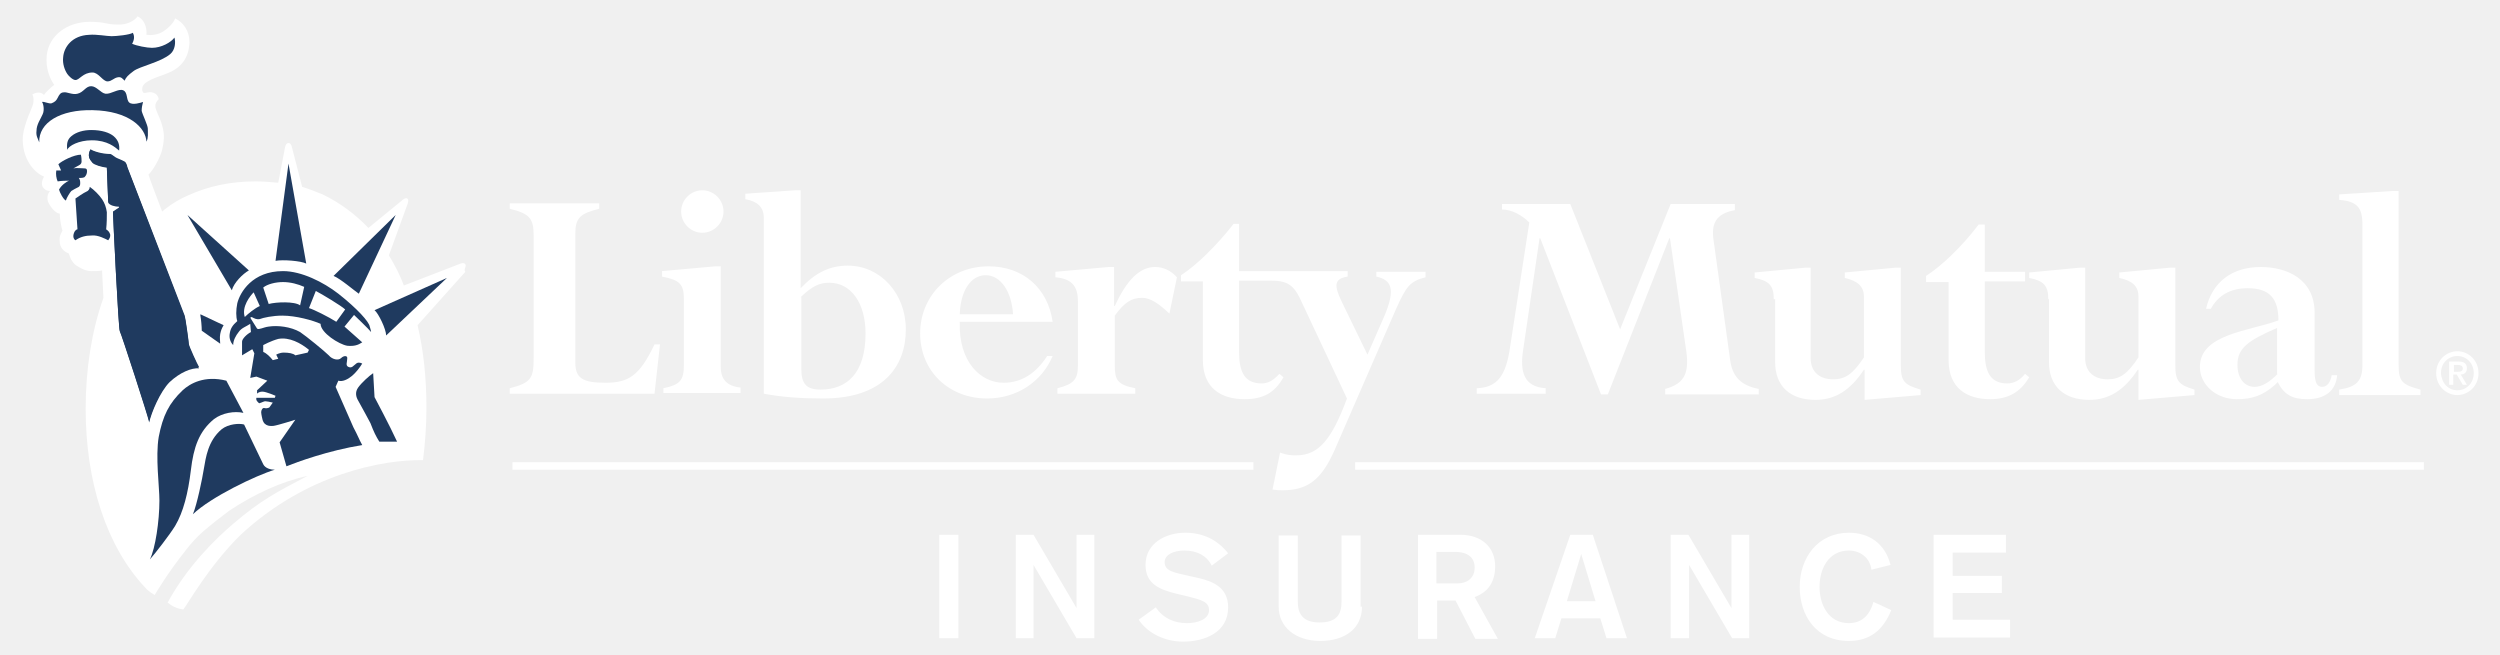
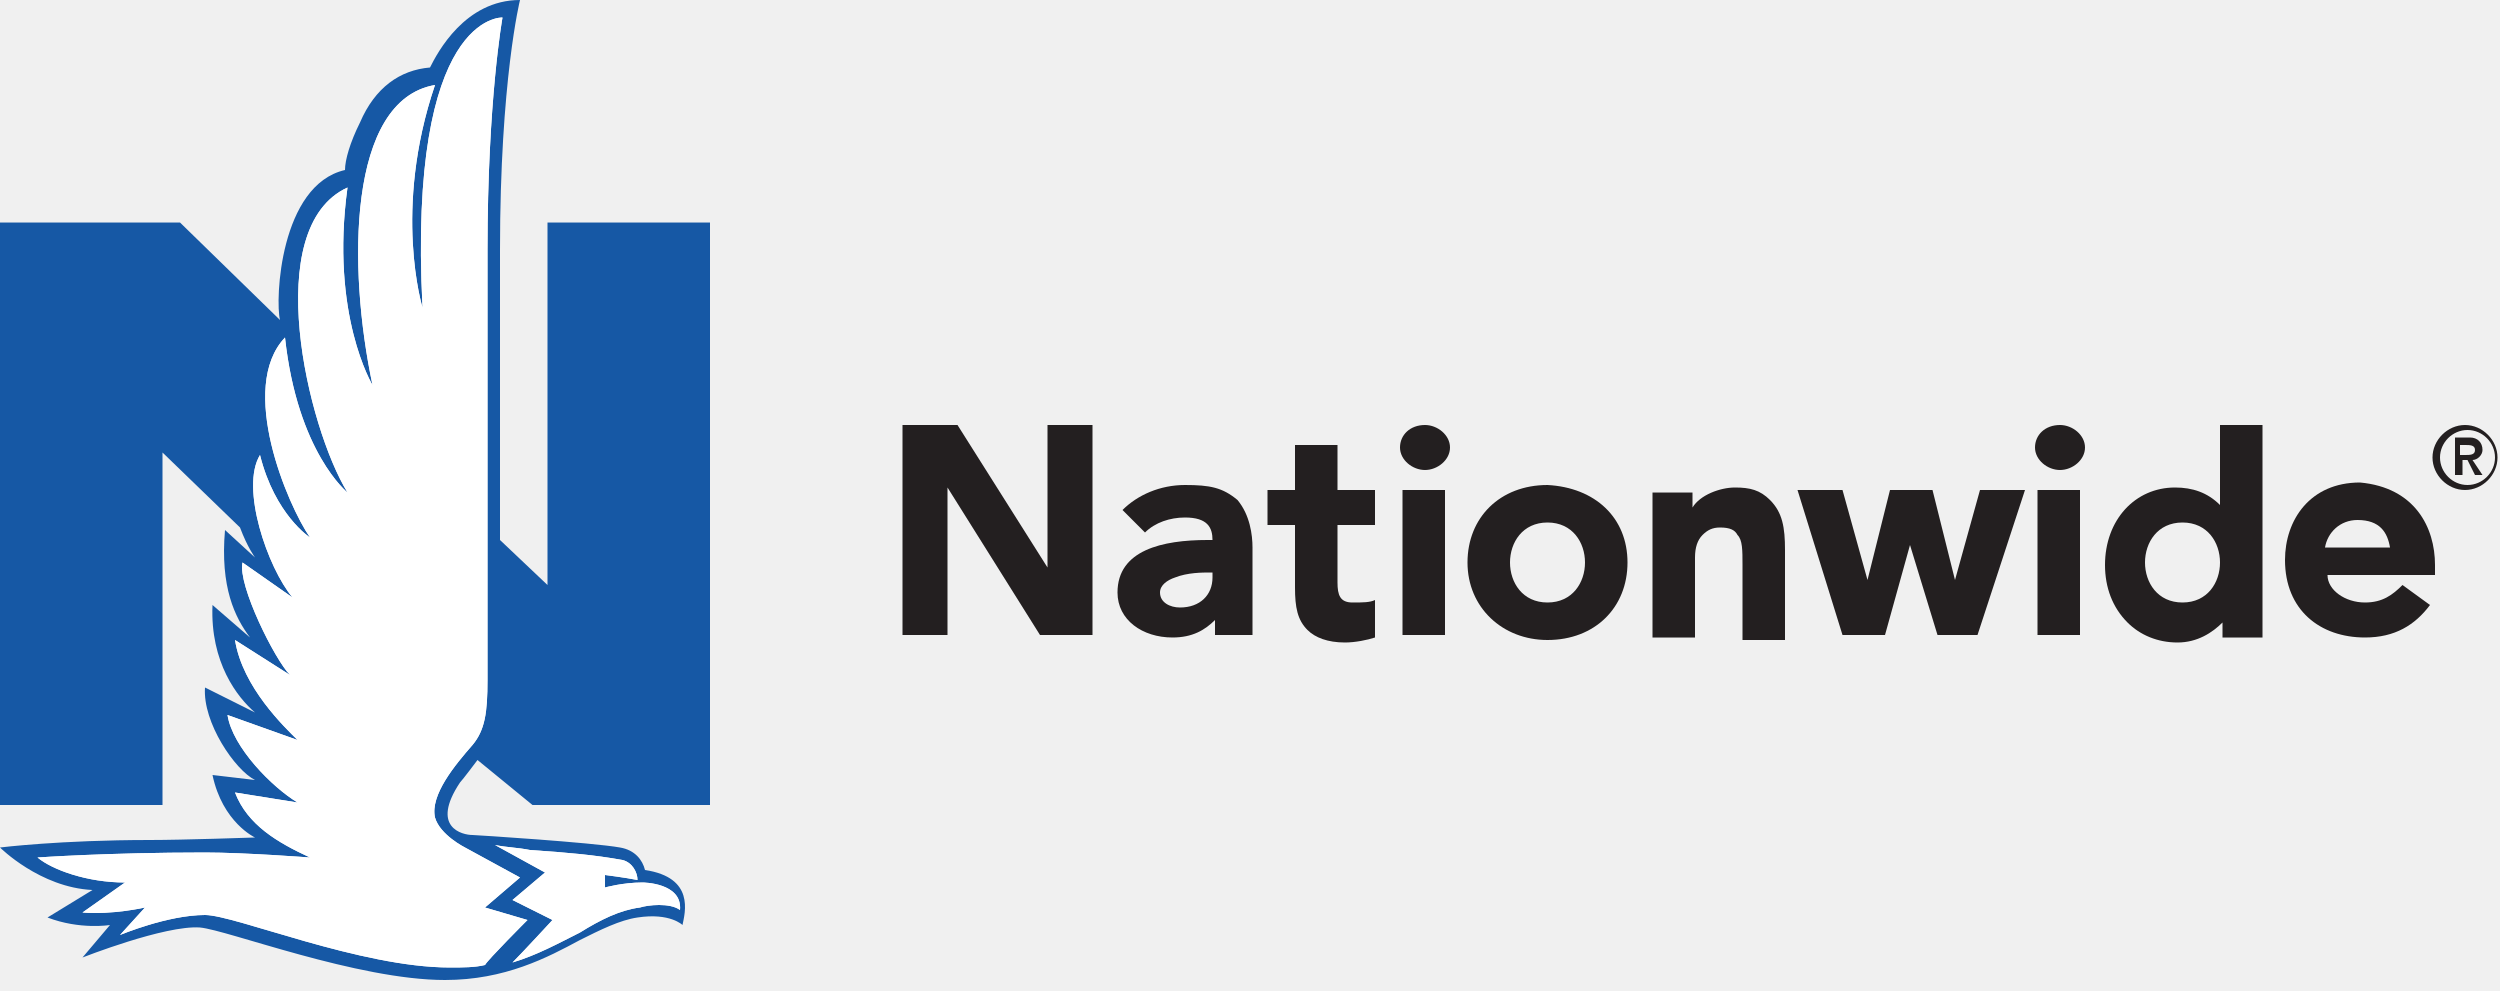
- <svg xmlns="http://www.w3.org/2000/svg" width="172" height="45" viewBox="0 0 172 45" fill="none">
-   <path d="M39.581 24.919C39.581 26.003 40.051 26.333 41.648 26.333C43.246 26.333 43.997 25.862 45.031 23.694H45.407L45.031 27.087H35.071V26.71C36.574 26.333 36.715 26.003 36.715 24.589V16.202C36.715 15.024 36.433 14.694 35.071 14.364V13.988H41.225V14.364C39.91 14.694 39.581 14.977 39.581 16.108V24.919ZM49.588 25.249C49.588 26.097 50.011 26.568 50.951 26.663V27.04H45.642V26.71C46.769 26.474 47.051 26.191 47.051 25.108V20.584C47.051 19.548 46.769 19.265 45.548 19.029V18.652L49.212 18.323H49.588V25.249ZM48.32 13.092C49.118 13.092 49.776 13.752 49.776 14.553C49.776 15.354 49.118 16.014 48.32 16.014C47.521 16.014 46.863 15.354 46.863 14.553C46.863 13.752 47.521 13.092 48.32 13.092ZM55.085 20.443C55.931 19.642 56.401 19.453 57.059 19.453C58.562 19.453 59.549 20.867 59.549 22.94C59.549 25.673 58.28 26.804 56.448 26.804C55.461 26.804 55.132 26.38 55.132 25.39V20.443H55.085ZM55.085 13.092H54.709L51.28 13.328V13.705C52.078 13.846 52.548 14.223 52.548 14.977V27.087C53.817 27.322 55.085 27.416 56.636 27.416C60.723 27.416 62.321 25.249 62.321 22.657C62.321 20.207 60.582 18.275 58.327 18.275C57.105 18.275 56.119 18.747 55.085 19.83V13.092ZM66.032 21.621C66.079 20.019 66.784 18.935 67.818 18.935C68.851 18.935 69.603 20.066 69.697 21.621H66.032ZM72.422 22.139C72.093 19.83 70.402 18.323 68.006 18.323C65.374 18.323 63.307 20.302 63.307 22.94C63.307 25.532 65.281 27.416 67.912 27.416C69.932 27.416 71.67 26.286 72.422 24.495H72.046C71.247 25.72 70.261 26.333 69.039 26.333C67.489 26.333 65.938 24.919 66.032 22.139H72.422ZM80.456 21.574C79.704 20.867 79.141 20.49 78.577 20.49C77.825 20.49 77.355 20.82 76.697 21.715V25.155C76.697 26.144 76.885 26.474 78.107 26.71V27.087H72.751V26.71C73.878 26.427 74.16 26.097 74.16 25.155V20.726C74.16 19.642 73.691 19.171 72.61 19.076V18.699L76.275 18.37H76.65V21.055H76.697C77.543 19.218 78.436 18.37 79.469 18.37C80.033 18.37 80.55 18.605 80.973 19.076L80.456 21.574ZM94.692 18.652V19.029C95.772 19.265 96.007 19.924 95.256 21.715L94.081 24.401L92.296 20.726C91.779 19.642 91.779 19.171 92.719 19.029V18.652H85.248V15.401H84.872C83.698 16.909 82.288 18.275 81.255 18.935V19.359H82.758V24.778C82.758 26.71 84.027 27.464 85.624 27.464C86.893 27.464 87.691 27.04 88.302 25.956L88.02 25.72C87.597 26.191 87.222 26.38 86.799 26.38C85.624 26.38 85.248 25.579 85.248 24.212V19.312H87.503C88.725 19.312 89.101 19.736 89.618 20.914L92.671 27.416C91.638 30.197 90.745 31.327 89.195 31.327C88.866 31.327 88.584 31.327 88.067 31.139L87.55 33.683C87.879 33.73 88.02 33.73 88.255 33.73C89.993 33.73 90.933 32.977 91.826 30.951L96.054 21.244C96.759 19.689 96.994 19.359 98.075 19.076V18.699H94.692V18.652ZM119.029 24.731C119.17 25.862 119.734 26.521 121.002 26.757V27.134H114.566V26.757C115.975 26.38 116.257 25.579 115.975 23.883L114.894 16.391H114.847L110.619 27.134H110.149L105.968 16.391H105.921L104.793 24.071C104.558 25.579 104.84 26.616 106.344 26.71V27.087H101.598V26.71C103.008 26.663 103.619 25.862 103.9 23.835L105.216 15.307C104.699 14.789 103.994 14.412 103.337 14.412V14.035H108.035L111.465 22.657L114.941 14.035H119.358V14.459C118.042 14.694 117.713 15.401 117.901 16.579L119.029 24.731ZM122.036 20.584C122.036 19.642 121.707 19.312 120.72 19.123V18.747L124.197 18.417H124.573V24.637C124.573 25.626 125.231 26.097 126.123 26.097C126.969 26.097 127.486 25.72 128.237 24.589V20.396C128.237 19.689 127.768 19.312 126.922 19.123V18.747L130.399 18.417H130.775V25.108C130.775 26.238 131.009 26.474 132.137 26.804V27.181L128.284 27.511V25.438H128.237C127.298 26.851 126.264 27.511 124.902 27.511C123.163 27.511 122.13 26.568 122.13 24.919V20.584H122.036ZM134.016 19.406H132.513V18.982C133.547 18.323 134.956 17.003 136.131 15.448H136.553V18.699H139.325V19.359H136.553V24.212C136.553 25.579 136.929 26.38 138.104 26.38C138.527 26.38 138.95 26.191 139.325 25.72L139.607 25.956C138.997 26.992 138.151 27.464 136.929 27.464C135.332 27.464 134.063 26.71 134.063 24.778V19.406H134.016ZM140.923 20.584C140.923 19.642 140.594 19.312 139.607 19.123V18.747L143.084 18.417H143.46V24.637C143.46 25.626 144.118 26.097 145.01 26.097C145.856 26.097 146.373 25.72 147.125 24.589V20.396C147.125 19.689 146.702 19.312 145.809 19.123V18.747L149.286 18.417H149.662V25.108C149.662 26.238 149.897 26.474 150.977 26.804V27.181L147.125 27.511V25.438H147.078C146.138 26.851 145.104 27.511 143.742 27.511C142.003 27.511 140.97 26.568 140.97 24.919V20.584H140.923ZM156.709 25.72C156.145 26.286 155.628 26.616 155.112 26.616C154.407 26.616 153.937 26.003 153.937 25.108C153.937 23.977 154.595 23.459 156.662 22.563V25.72H156.709ZM159.246 21.527C159.246 19.218 157.367 18.37 155.535 18.37C153.561 18.37 152.199 19.406 151.776 21.244H152.105C152.622 20.302 153.467 19.83 154.642 19.83C156.145 19.83 156.756 20.537 156.756 22.045C154.689 22.799 151.353 22.987 151.353 25.249C151.353 26.474 152.481 27.464 153.89 27.464C154.924 27.464 155.675 27.228 156.521 26.474L156.709 26.286C157.132 27.134 157.696 27.464 158.729 27.464C159.951 27.464 160.703 26.898 160.797 25.814H160.421C160.327 26.333 160.092 26.616 159.763 26.616C159.387 26.616 159.246 26.286 159.246 25.485V21.527ZM162.535 15.448C162.535 14.27 162.159 13.846 160.938 13.752V13.375L164.649 13.139H165.025V25.108C165.025 26.238 165.26 26.474 166.528 26.804V27.181H160.938V26.804C162.159 26.616 162.535 26.191 162.535 25.108V15.448ZM32.017 18.181C31.923 18.04 31.688 18.134 31.688 18.134L27.788 19.642C27.506 18.888 27.131 18.181 26.755 17.569L28.023 14.082C28.023 14.082 28.164 13.752 28.023 13.658C27.882 13.563 27.647 13.799 27.647 13.799L25.345 15.684C24.453 14.741 23.372 13.94 22.197 13.375C21.727 13.187 21.258 12.998 20.788 12.857L20.083 10.124C20.083 10.124 20.036 9.841 19.848 9.841C19.66 9.841 19.613 10.124 19.613 10.124L19.143 12.574C18.627 12.527 18.11 12.48 17.593 12.48C15.855 12.48 14.351 12.809 12.989 13.422C12.425 13.658 11.861 13.988 11.391 14.364C11.297 14.412 11.25 14.506 11.156 14.553C10.687 13.328 10.311 12.338 10.217 12.008C10.499 11.773 11.015 10.878 11.156 10.312C11.344 9.464 11.297 9.087 11.109 8.475C10.968 8.003 10.687 7.579 10.687 7.297C10.687 7.061 10.828 6.92 10.921 6.825C10.874 6.543 10.687 6.401 10.452 6.354C10.217 6.307 10.076 6.401 9.888 6.401C9.841 6.307 9.747 6.307 9.794 6.024C9.888 5.553 10.828 5.318 11.532 5.035C12.472 4.658 12.989 3.998 13.036 2.914C13.036 2.113 12.613 1.548 12.049 1.265C11.955 1.595 11.485 2.019 11.156 2.208C10.828 2.396 10.405 2.443 10.076 2.396C10.123 1.831 9.888 1.312 9.465 1.124C9.324 1.359 8.807 1.736 8.056 1.689C7.304 1.689 7.257 1.501 6.176 1.501C4.626 1.501 3.357 2.443 3.216 3.81C3.122 4.705 3.451 5.459 3.733 5.836C3.545 5.977 3.075 6.401 3.028 6.543C2.934 6.401 2.606 6.26 2.23 6.496C2.324 6.684 2.324 6.92 2.277 7.155C2.23 7.391 1.666 8.475 1.572 9.37C1.478 10.878 2.324 11.867 3.028 12.15C2.887 12.385 2.84 12.668 2.934 12.857C3.028 12.998 3.169 13.139 3.451 13.139C3.263 13.328 3.216 13.611 3.31 13.893C3.451 14.223 3.827 14.694 4.109 14.694C4.109 14.977 4.203 15.59 4.297 15.872C4.203 16.061 4.062 16.249 4.109 16.626C4.109 17.003 4.391 17.333 4.72 17.427C4.814 17.616 4.861 17.851 4.955 17.945C5.049 18.087 5.143 18.228 5.424 18.37C5.659 18.511 5.941 18.652 6.27 18.652C6.599 18.652 6.881 18.652 7.022 18.605C7.022 18.699 7.069 19.548 7.116 20.49C6.317 22.752 5.894 25.343 5.894 28.123C5.894 33.118 7.304 37.594 10.029 40.469C10.029 40.469 10.17 40.657 10.64 40.94C10.64 40.94 11.485 39.479 12.801 37.83C13.13 37.406 13.505 36.982 13.928 36.605C14.586 36.039 15.197 35.568 15.761 35.144C17.452 34.013 19.378 33.118 21.164 32.741C19.096 33.825 17.969 34.39 16.043 36.039C14.821 37.076 12.895 38.961 11.532 41.458C11.814 41.694 12.19 41.882 12.613 41.929C12.895 41.599 14.351 38.961 16.559 36.793C21.07 32.6 26.332 31.61 29.104 31.657C29.245 30.526 29.339 29.301 29.339 28.076C29.339 26.05 29.151 24.165 28.728 22.375L32.017 18.699C31.876 18.558 32.111 18.323 32.017 18.181Z" fill="white" />
-   <path d="M7.445 16.532C7.257 16.438 6.74 16.155 6.317 16.202C5.894 16.202 5.518 16.296 5.19 16.532C5.049 16.438 5.002 16.249 5.096 16.014C5.19 15.778 5.33 15.778 5.33 15.778L5.19 13.658C5.19 13.658 5.8 13.234 5.941 13.187C6.082 13.139 6.176 12.998 6.176 12.857C6.458 13.045 6.834 13.422 7.022 13.705C7.21 13.988 7.304 14.27 7.351 14.6C7.351 14.93 7.351 15.354 7.304 15.778C7.445 15.872 7.539 15.966 7.586 16.155C7.586 16.343 7.539 16.391 7.445 16.532ZM26.567 23.081C26.567 22.657 26.05 21.574 25.768 21.338L30.748 19.123L26.567 23.081ZM12.895 14.789L17.123 18.605C16.7 18.841 16.09 19.453 15.949 19.972L12.895 14.789ZM15.385 22.375C15.244 22.61 15.197 22.752 15.15 22.987C15.103 23.27 15.15 23.411 15.15 23.647L13.881 22.752C13.881 22.469 13.834 21.951 13.787 21.715V21.621L15.385 22.375Z" fill="#1F3A5F" />
-   <path d="M8.243 22.752C8.149 22.61 7.774 14.836 7.774 14.553L8.196 14.27V14.176C7.915 14.176 7.539 14.035 7.445 13.846L7.351 11.49C6.928 11.443 6.505 11.302 6.364 11.16C6.176 10.972 5.988 10.736 6.223 10.265C6.411 10.406 7.022 10.595 7.586 10.595C7.68 10.595 7.915 10.831 8.055 10.878C8.196 10.925 8.478 11.066 8.572 11.113C8.666 11.16 8.76 11.396 8.76 11.49C8.807 11.584 12.66 21.621 12.707 21.715C12.754 21.809 12.989 23.506 12.989 23.647C12.989 23.788 13.6 25.108 13.693 25.249C13.177 25.249 12.331 25.532 11.673 26.191C11.015 26.851 10.405 28.312 10.264 28.971C10.217 28.689 8.337 22.893 8.243 22.752ZM13.13 32.364C12.942 33.919 12.613 35.238 12.049 36.181C11.673 36.793 10.687 38.066 10.311 38.49C10.687 37.736 10.968 35.851 10.968 34.437C10.968 33.495 10.687 31.422 10.921 30.055C11.203 28.595 11.626 27.746 12.566 26.851C13.083 26.38 14.069 25.814 15.573 26.191L16.747 28.406C16.137 28.265 15.291 28.406 14.727 28.83C13.693 29.678 13.318 30.762 13.13 32.364Z" fill="#1F3A5F" />
-   <path d="M13.271 35.38C13.553 34.72 13.928 32.882 14.022 32.27C14.163 31.469 14.304 30.338 15.244 29.537C15.714 29.16 16.465 29.113 16.794 29.207L18.11 31.94C18.251 32.223 18.627 32.317 18.909 32.317C17.64 32.694 14.492 34.202 13.271 35.38ZM24.64 26.663C24.405 26.992 24.5 27.322 24.64 27.558C24.781 27.794 25.486 29.113 25.486 29.113C25.721 29.725 25.862 30.008 26.097 30.385H27.318C26.849 29.348 25.768 27.322 25.768 27.322L25.674 25.673C25.392 25.862 24.875 26.333 24.64 26.663ZM18.956 17.945C19.472 17.851 20.694 17.945 21.07 18.134L19.848 11.255L18.956 17.945ZM8.76 11.537C8.713 11.443 8.666 11.207 8.572 11.16C8.431 11.113 8.196 10.972 8.055 10.925C7.915 10.878 7.68 10.642 7.586 10.642C7.069 10.642 6.458 10.454 6.223 10.312C5.988 10.736 6.176 10.972 6.364 11.207C6.505 11.349 6.975 11.49 7.351 11.537L7.445 13.94C7.539 14.129 7.915 14.223 8.196 14.223V14.317L7.774 14.6C7.774 14.883 8.149 22.657 8.243 22.799C8.337 22.94 10.217 28.736 10.264 29.066C10.405 28.406 11.015 26.945 11.673 26.286C12.378 25.626 13.177 25.296 13.693 25.343C13.6 25.202 12.989 23.883 12.989 23.741C12.989 23.6 12.754 21.951 12.707 21.809C12.66 21.668 8.807 11.679 8.76 11.537Z" fill="#1F3A5F" />
-   <path d="M6.317 9.652C7.398 9.652 7.915 10.124 8.196 10.359C8.243 9.982 8.149 9.652 7.821 9.37C7.539 9.134 7.022 8.946 6.27 8.946C5.753 8.946 5.237 9.087 4.908 9.37C4.626 9.605 4.579 9.888 4.626 10.312C4.72 10.03 5.424 9.652 6.317 9.652ZM4.344 3.951C4.297 4.375 4.438 4.799 4.626 5.082C4.72 5.223 5.002 5.506 5.19 5.506C5.471 5.506 5.706 4.988 6.364 4.988C6.787 4.988 7.069 5.6 7.398 5.6C7.68 5.6 7.821 5.365 8.103 5.318C8.337 5.27 8.431 5.412 8.572 5.553C8.666 5.318 8.807 5.176 9.183 4.893C9.606 4.564 11.062 4.281 11.72 3.715C12.049 3.433 12.096 2.914 12.002 2.585C11.767 2.914 11.109 3.291 10.452 3.291C10.123 3.291 9.371 3.15 9.089 3.009C9.23 2.773 9.277 2.49 9.136 2.255C8.948 2.396 8.009 2.49 7.68 2.49C7.351 2.49 6.646 2.349 6.129 2.396C4.955 2.443 4.391 3.244 4.344 3.951Z" fill="#1F3A5F" />
-   <path d="M6.364 7.579C8.901 7.626 10.029 8.804 10.076 9.747C10.217 9.464 10.17 9.181 10.17 8.851C10.17 8.616 9.794 7.862 9.747 7.626C9.747 7.391 9.794 7.202 9.841 7.014C9.7 7.061 9.136 7.249 8.901 7.061C8.666 6.872 8.807 6.354 8.478 6.213C8.149 6.071 7.633 6.495 7.257 6.448C6.928 6.401 6.646 5.93 6.27 5.93C5.894 5.93 5.753 6.354 5.33 6.448C5.002 6.543 4.579 6.307 4.391 6.354C4.156 6.354 4.062 6.543 3.968 6.731C3.874 6.92 3.78 7.014 3.545 7.108C3.357 7.155 3.028 6.967 2.887 7.014C2.981 7.108 3.075 7.579 2.934 7.862C2.793 8.192 2.512 8.569 2.512 8.993C2.465 9.37 2.605 9.511 2.699 9.794C2.652 8.427 4.156 7.532 6.364 7.579ZM4.767 12.432C4.579 12.48 4.203 12.762 4.062 13.045C4.109 13.234 4.344 13.705 4.532 13.799C4.579 13.611 4.814 13.234 4.908 13.139C5.049 13.045 5.237 12.951 5.33 12.904C5.471 12.857 5.518 12.762 5.518 12.621C5.518 12.48 5.518 12.385 5.424 12.244C5.565 12.244 5.8 12.244 5.847 12.15C5.941 12.056 5.988 11.914 5.988 11.773C5.988 11.632 5.941 11.584 5.8 11.584C5.659 11.584 5.237 11.537 5.049 11.584C5.049 11.584 5.377 11.396 5.471 11.349C5.565 11.302 5.612 11.207 5.612 11.113C5.612 11.019 5.612 10.831 5.565 10.642C5.096 10.642 4.25 11.066 4.015 11.302L4.203 11.726H3.874C3.827 11.961 3.874 12.291 3.968 12.48C4.25 12.432 4.579 12.432 4.767 12.432ZM25.439 22.469C25.392 22.139 24.593 21.244 23.278 20.207C22.244 19.406 20.741 18.652 19.472 18.652C17.358 18.652 16.512 20.113 16.325 20.867C16.23 21.338 16.23 21.809 16.325 22.092C15.996 22.375 15.855 22.61 15.808 22.94C15.761 23.176 15.808 23.506 16.043 23.741C16.043 23.411 16.23 23.081 16.418 22.846C16.606 22.563 16.935 22.469 17.217 22.28L17.264 22.846C16.982 22.987 16.653 23.317 16.653 23.506V24.448L17.358 24.024L17.499 24.307L17.217 26.003L17.64 25.909L18.392 26.191L17.687 26.851V27.087C17.687 27.087 17.781 26.945 18.063 26.945C18.298 26.945 18.956 27.228 18.956 27.228L18.909 27.369H17.64C17.593 27.558 17.734 27.652 17.828 27.746C18.016 27.699 18.157 27.605 18.251 27.605C18.345 27.605 18.58 27.652 18.768 27.699L18.533 28.029C18.533 28.029 18.392 28.123 18.204 28.076C18.063 28.029 17.969 28.218 17.969 28.359C17.969 28.5 18.063 28.877 18.063 28.877C18.204 29.395 18.721 29.301 18.815 29.301C19.143 29.254 20.318 28.877 20.318 28.877L19.237 30.432L19.707 32.081C20.412 31.799 22.573 30.998 24.922 30.621C24.687 30.197 24.64 30.008 24.312 29.395L23.09 26.616L23.278 26.191C23.56 26.286 23.936 26.097 24.218 25.862C24.5 25.626 24.781 25.249 24.922 25.013C24.734 24.919 24.593 24.919 24.453 25.061C24.312 25.155 24.218 25.343 23.983 25.249C23.748 25.155 23.889 24.919 23.889 24.684C23.936 24.448 23.654 24.448 23.466 24.637C23.278 24.825 22.855 24.731 22.62 24.448C22.338 24.165 21.07 23.129 20.647 22.846C19.989 22.469 19.096 22.375 18.486 22.469C18.11 22.516 17.828 22.705 17.687 22.61L17.217 21.856L17.311 21.809C17.499 21.904 17.64 21.998 17.875 21.951C18.11 21.856 18.768 21.715 19.425 21.715C20.365 21.715 21.54 22.045 22.056 22.28C22.056 22.893 23.325 23.694 23.889 23.788C24.358 23.835 24.64 23.741 24.922 23.553L23.701 22.469L24.358 21.668C24.358 21.668 25.392 22.657 25.533 22.846C25.533 22.799 25.486 22.61 25.439 22.469ZM18.11 23.741C18.11 23.741 18.627 23.459 19.143 23.317C19.895 23.176 20.694 23.6 21.258 24.071L21.164 24.259L20.318 24.448C20.177 24.307 19.848 24.259 19.519 24.259C19.237 24.259 19.003 24.401 19.003 24.401L19.143 24.684L18.768 24.778C18.58 24.542 18.345 24.307 18.11 24.212V23.741ZM16.841 21.809C16.606 21.102 17.217 20.349 17.452 20.113L17.875 21.055C17.546 21.197 17.076 21.574 16.841 21.809ZM20.647 21.008C20.271 20.726 19.003 20.773 18.486 20.914L18.11 19.783C18.392 19.548 18.956 19.406 19.472 19.406C19.989 19.406 20.506 19.548 20.929 19.736L20.647 21.008ZM23.137 22.139C22.62 21.809 21.587 21.291 21.258 21.197L21.727 20.019C22.103 20.207 23.513 21.055 23.748 21.291L23.137 22.139ZM22.949 18.982C23.419 19.171 24.405 20.019 24.687 20.207L27.224 14.789L22.949 18.982Z" fill="#1F3A5F" />
-   <path d="M169.066 24.165C169.817 24.165 170.522 24.778 170.522 25.673C170.522 26.568 169.817 27.181 169.066 27.181C168.314 27.181 167.609 26.568 167.609 25.673C167.609 24.778 168.314 24.165 169.066 24.165ZM169.066 26.851C169.676 26.851 170.193 26.38 170.193 25.673C170.193 24.966 169.676 24.495 169.066 24.495C168.455 24.495 167.938 24.966 167.938 25.673C167.985 26.38 168.455 26.851 169.066 26.851ZM168.502 24.872H169.113C169.535 24.872 169.723 25.013 169.723 25.343C169.723 25.626 169.535 25.767 169.3 25.767L169.723 26.474H169.441L169.019 25.767H168.784V26.474H168.502V24.872ZM168.831 25.579H169.113C169.3 25.579 169.441 25.532 169.441 25.343C169.441 25.155 169.253 25.108 169.113 25.108H168.831V25.579ZM35.258 31.799H86.235V32.317H35.258V31.799ZM93.235 31.799H166.763V32.317H93.235V31.799ZM64.623 36.793H65.938V43.908H64.623V36.793ZM69.885 36.793H71.106L74.066 41.835V36.793H75.288V43.908H74.066L71.106 38.867V43.908H69.885V36.793ZM79.516 41.788C80.033 42.542 80.785 42.872 81.678 42.872C82.335 42.872 83.181 42.636 83.181 41.976C83.181 41.411 82.664 41.27 81.725 41.034L80.926 40.846C79.798 40.563 78.812 40.186 78.812 38.867C78.812 37.359 80.221 36.652 81.537 36.652C82.758 36.652 83.745 37.123 84.496 38.066L83.369 38.914C83.04 38.254 82.382 37.877 81.49 37.877C80.738 37.877 80.127 38.16 80.127 38.678C80.127 39.291 80.785 39.385 81.584 39.573L82.429 39.762C83.463 39.997 84.496 40.422 84.496 41.788C84.496 43.531 82.852 44.144 81.396 44.144C80.221 44.144 78.999 43.626 78.342 42.636L79.516 41.788ZM93.705 41.741C93.705 43.202 92.578 44.097 90.839 44.097C89.148 44.097 87.973 43.154 87.973 41.741V36.84H89.289V41.411C89.289 42.259 89.665 42.825 90.792 42.825C91.967 42.825 92.296 42.259 92.296 41.411V36.84H93.611V41.741H93.705ZM97.511 36.793H100.471C101.974 36.793 102.867 37.688 102.867 38.961C102.867 40.563 101.786 40.94 101.457 41.081L103.055 43.955H101.504L100.142 41.317H98.873V43.955H97.558V36.793H97.511ZM98.826 40.139H100.283C100.941 40.139 101.457 39.762 101.457 39.055C101.457 38.395 101.034 37.971 100.095 37.971H98.826V40.139ZM108.035 36.793H109.585L111.934 43.908H110.525L110.102 42.542H107.424L107.001 43.908H105.592L108.035 36.793ZM108.787 38.113L107.8 41.364H109.773L108.787 38.113ZM114.941 36.793H116.163L119.123 41.835V36.793H120.344V43.908H119.17L116.21 38.867V43.908H114.941V36.793ZM128.754 39.196C128.66 38.395 128.003 37.877 127.204 37.877C125.794 37.877 125.184 39.149 125.184 40.374C125.184 41.599 125.794 42.872 127.204 42.872C128.144 42.872 128.66 42.259 128.895 41.411L130.117 41.976C129.553 43.39 128.613 44.097 127.204 44.097C124.949 44.097 123.821 42.353 123.821 40.374C123.821 38.348 125.09 36.652 127.204 36.652C128.613 36.652 129.694 37.406 130.07 38.867L128.754 39.196ZM132.983 36.793H138.01V38.018H134.345V39.62H137.728V40.798H134.345V42.636H138.292V43.861H133.03V36.793H132.983Z" fill="white" />
+ <svg xmlns="http://www.w3.org/2000/svg" width="154" height="61" viewBox="0 0 154 61" fill="none">
+   <g clip-path="url(#clip0_2_39)">
+     <mask id="mask0_2_39" style="mask-type:luminance" maskUnits="userSpaceOnUse" x="0" y="0" width="154" height="61">
+       <path d="M154 0H0V60.368H154V0Z" fill="white" />
+     </mask>
+     <g mask="url(#mask0_2_39)">
+       <path d="M29.106 45.892C28.028 47.124 26.488 48.972 26.796 50.358C27.104 51.436 28.644 52.206 28.644 52.206L32.032 54.054L29.876 55.902L32.494 56.672C32.494 56.672 30.03 59.136 29.876 59.444C29.26 59.598 28.49 59.598 27.72 59.598C22.176 59.598 14.476 56.364 12.628 56.364C10.318 56.364 7.392 57.596 7.392 57.596L8.932 55.902C8.932 55.902 6.93 56.364 5.082 56.21L7.7 54.362C5.39 54.362 3.234 53.592 2.31 52.822C2.31 52.822 6.622 52.514 12.628 52.514C15.092 52.514 19.096 52.822 19.096 52.822C17.094 51.898 15.246 50.82 14.476 48.818L18.326 49.434C16.786 48.51 14.322 46.046 14.014 44.044L18.326 45.584C17.556 44.814 14.938 42.35 14.476 39.424L17.864 41.58C16.94 40.656 14.63 36.036 14.938 34.65L18.018 36.806C16.478 34.958 14.784 30.03 16.016 28.028C16.94 31.724 19.096 33.11 19.096 33.11C17.71 31.108 14.63 23.87 17.556 20.79C18.326 27.874 21.406 30.338 21.406 30.338C18.942 26.334 16.016 14.014 21.406 11.55C20.328 19.404 22.946 23.716 22.946 23.716C21.406 16.478 21.406 6.16 26.796 5.236C24.178 12.936 26.026 18.942 26.026 18.942C25.102 0.77 30.954 1.078 30.954 1.078C30.954 1.078 30.03 6.16 30.03 15.4V41.888C30.03 43.89 29.876 44.968 29.106 45.892ZM32.648 52.36C34.958 52.514 36.652 52.668 38.346 52.976C38.962 53.13 39.27 53.746 39.27 54.208C38.5 54.054 37.268 53.9 37.268 53.9V54.67C37.268 54.67 38.346 54.362 39.578 54.362C39.578 54.362 42.042 54.362 41.888 56.056C41.272 55.594 39.886 55.748 39.424 55.902C38.192 56.056 36.96 56.672 35.728 57.442C34.496 58.058 33.11 58.828 31.57 59.29C32.186 58.674 34.034 56.672 34.034 56.672L31.57 55.44L33.572 53.746L30.492 52.052C31.262 52.206 31.878 52.206 32.648 52.36ZM32.802 49.588H43.736V13.706H33.726V36.036L30.8 33.264V15.4C30.8 4.928 32.032 0 32.032 0C28.644 0 26.95 3.234 26.488 4.158C24.64 4.312 23.1 5.39 22.176 7.546C21.56 8.778 21.252 9.856 21.252 10.472C17.248 11.396 16.94 18.48 17.248 19.712L11.088 13.706H0V49.588H10.01V27.874L14.784 32.494C15.246 33.726 15.708 34.342 15.708 34.342L13.86 32.648C13.552 36.19 14.476 38.038 15.4 39.27L13.09 37.268C12.936 40.81 14.63 42.966 15.708 43.89L12.628 42.35C12.474 44.506 14.476 47.432 15.708 48.048L13.09 47.74C13.706 50.666 15.708 51.59 15.708 51.59C15.708 51.59 11.242 51.744 9.24 51.744C3.696 51.744 0 52.206 0 52.206C0 52.206 2.464 54.67 5.698 54.824L2.926 56.518C4.928 57.288 6.776 56.98 6.776 56.98L5.082 58.982C5.082 58.982 10.164 56.98 12.32 57.134C14.014 57.288 22.022 60.368 27.412 60.368C31.108 60.368 33.726 58.982 35.728 57.904C36.96 57.288 38.192 56.672 39.27 56.518C41.272 56.21 42.042 56.98 42.042 56.98C42.196 56.21 42.812 54.054 39.732 53.592C39.578 52.976 39.116 52.36 38.192 52.206C36.498 51.898 29.26 51.436 29.106 51.436C28.49 51.436 26.488 50.974 28.336 48.202C28.49 48.048 29.414 46.816 29.414 46.816L32.802 49.588Z" fill="#1658A5" />
+     </g>
+     <path d="M87.78 26.18C88.55 26.18 89.32 26.796 89.32 27.566C89.32 28.336 88.55 28.952 87.78 28.952C87.01 28.952 86.24 28.336 86.24 27.566C86.24 26.796 86.856 26.18 87.78 26.18Z" fill="#231F20" />
+     <path d="M126.896 26.18C127.666 26.18 128.436 26.796 128.436 27.566C128.436 28.336 127.666 28.952 126.896 28.952C126.126 28.952 125.356 28.336 125.356 27.566C125.356 26.796 125.972 26.18 126.896 26.18Z" fill="#231F20" />
+     <path d="M77.154 33.726V39.116H74.844V38.192C74.228 38.808 73.458 39.27 72.226 39.27C70.378 39.27 68.838 38.192 68.838 36.498C68.838 33.88 71.61 33.264 74.382 33.264H74.69C74.69 32.494 74.382 31.878 72.996 31.878C72.072 31.878 71.148 32.186 70.532 32.802L69.146 31.416C70.07 30.492 71.456 29.876 72.996 29.876C74.536 29.876 75.306 30.03 76.23 30.8C77 31.724 77.154 32.956 77.154 33.726ZM74.69 35.266H74.536C74.074 35.266 73.15 35.266 72.38 35.574C71.918 35.728 71.456 36.036 71.456 36.498C71.456 37.114 72.072 37.422 72.688 37.422C73.92 37.422 74.69 36.652 74.69 35.574V35.266Z" fill="#231F20" />
+     <path d="M82.39 30.184V27.412H79.772V30.184H78.078V32.34H79.772V36.19C79.772 37.422 79.926 38.192 80.542 38.808C81.004 39.27 81.774 39.578 82.852 39.578C83.468 39.578 84.238 39.424 84.7 39.27V36.96C84.392 37.114 83.93 37.114 83.314 37.114C82.544 37.114 82.39 36.652 82.39 35.882V32.34H84.7V30.184H82.39Z" fill="#231F20" />
+     <path d="M149.996 34.804V35.42H143.374C143.374 36.344 144.452 37.114 145.684 37.114C146.762 37.114 147.378 36.652 147.994 36.036L149.688 37.268C148.764 38.5 147.532 39.27 145.684 39.27C142.912 39.27 140.756 37.576 140.756 34.496C140.756 32.032 142.296 29.722 145.376 29.722C148.764 30.03 149.996 32.494 149.996 34.804ZM147.224 33.726C147.07 32.802 146.608 32.032 145.222 32.032C144.144 32.032 143.374 32.802 143.22 33.726H147.224Z" fill="#231F20" />
+     <path d="M64.526 26.18V34.958L58.982 26.18H55.594V39.116H58.366V30.03L64.064 39.116H67.298V26.18H64.526Z" fill="#231F20" />
+     <path d="M121.968 30.184L120.428 35.728L119.042 30.184H116.424L115.038 35.728L113.498 30.184H110.726L113.498 39.116H116.116L117.656 33.572L119.35 39.116H121.814L124.74 30.184H121.968Z" fill="#231F20" />
+     <path d="M89.012 30.184H86.394V39.116H89.012V30.184Z" fill="#231F20" />
+     <path d="M128.128 30.184H125.51V39.116H128.128V30.184Z" fill="#231F20" />
+     <path d="M109.032 30.8C108.416 30.184 107.8 30.03 106.876 30.03C105.952 30.03 104.72 30.492 104.258 31.262V30.338H101.794V39.27H104.412V34.342C104.412 33.726 104.566 33.264 104.874 32.956C105.182 32.648 105.49 32.494 105.952 32.494C106.568 32.494 106.876 32.648 107.03 32.956C107.338 33.264 107.338 33.88 107.338 34.804V39.424H109.956V33.88C109.956 32.494 109.802 31.57 109.032 30.8Z" fill="#231F20" />
+     <path d="M139.37 26.18V39.27H136.906V38.346C136.29 38.962 135.366 39.578 134.134 39.578C132.902 39.578 131.824 39.116 131.054 38.346C130.13 37.422 129.668 36.19 129.668 34.804C129.668 32.032 131.516 30.03 133.98 30.03C135.058 30.03 135.982 30.338 136.752 31.108V26.18H139.37ZM136.752 34.65C136.752 33.418 135.982 32.186 134.442 32.186C132.902 32.186 132.132 33.418 132.132 34.65C132.132 35.882 132.902 37.114 134.442 37.114C135.982 37.114 136.752 35.882 136.752 34.65Z" fill="#231F20" />
+     <path d="M100.254 34.65C100.254 37.422 98.252 39.424 95.326 39.424C92.554 39.424 90.398 37.422 90.398 34.65C90.398 31.878 92.4 29.876 95.326 29.876C98.252 30.03 100.254 31.878 100.254 34.65ZM95.326 32.186C93.786 32.186 93.016 33.418 93.016 34.65C93.016 35.882 93.786 37.114 95.326 37.114C96.866 37.114 97.636 35.882 97.636 34.65C97.636 33.418 96.866 32.186 95.326 32.186Z" fill="#231F20" />
+     <path d="M151.228 29.26H151.69V28.336H151.998L152.46 29.26H152.922L152.306 28.336C152.614 28.336 152.922 28.028 152.922 27.72C152.922 27.258 152.614 26.95 152.152 26.95H151.228V29.26ZM151.536 27.412H151.844C152.152 27.412 152.46 27.412 152.46 27.72C152.46 28.028 152.152 28.028 151.844 28.028H151.536V27.412ZM149.842 28.182C149.842 29.26 150.766 30.184 151.844 30.184C152.922 30.184 153.846 29.26 153.846 28.182C153.846 27.104 152.922 26.18 151.844 26.18C150.766 26.18 149.842 27.104 149.842 28.182ZM150.304 28.182C150.304 27.258 151.074 26.488 151.998 26.488C152.922 26.488 153.692 27.258 153.692 28.182C153.692 29.106 152.922 29.876 151.998 29.876C151.074 29.876 150.304 29.106 150.304 28.182Z" fill="#231F20" />
+     <path d="M29.106 45.892C28.028 47.124 26.488 48.972 26.796 50.358C27.104 51.436 28.644 52.206 28.644 52.206L32.032 54.054L29.876 55.902L32.494 56.672C32.494 56.672 30.03 59.136 29.876 59.444C29.26 59.598 28.49 59.598 27.72 59.598C22.176 59.598 14.476 56.364 12.628 56.364C10.318 56.364 7.392 57.596 7.392 57.596L8.932 55.902C8.932 55.902 6.93 56.364 5.082 56.21L7.7 54.362C5.39 54.362 3.234 53.592 2.31 52.822C2.31 52.822 6.622 52.514 12.628 52.514C15.092 52.514 19.096 52.822 19.096 52.822C17.094 51.898 15.246 50.82 14.476 48.818L18.326 49.434C16.786 48.51 14.322 46.046 14.014 44.044L18.326 45.584C17.556 44.814 14.938 42.35 14.476 39.424L17.864 41.58C16.94 40.656 14.63 36.036 14.938 34.65L18.018 36.806C16.478 34.958 14.784 30.03 16.016 28.028C16.94 31.724 19.096 33.11 19.096 33.11C17.71 31.108 14.63 23.87 17.556 20.79C18.326 27.874 21.406 30.338 21.406 30.338C18.942 26.334 16.016 14.014 21.406 11.55C20.328 19.404 22.946 23.716 22.946 23.716C21.406 16.478 21.406 6.16 26.796 5.236C24.178 12.936 26.026 18.942 26.026 18.942C25.102 0.77 30.954 1.078 30.954 1.078C30.954 1.078 30.03 6.16 30.03 15.4V41.888C30.03 43.89 29.876 44.968 29.106 45.892ZM32.648 52.36C34.958 52.514 36.652 52.668 38.346 52.976C38.962 53.13 39.27 53.746 39.27 54.208C38.5 54.054 37.268 53.9 37.268 53.9V54.67C37.268 54.67 38.346 54.362 39.578 54.362C39.578 54.362 42.042 54.362 41.888 56.056C41.272 55.594 39.886 55.748 39.424 55.902C38.192 56.056 36.96 56.672 35.728 57.442C34.496 58.058 33.11 58.828 31.57 59.29C32.186 58.674 34.034 56.672 34.034 56.672L31.57 55.44L33.572 53.746L30.492 52.052C31.262 52.206 31.878 52.206 32.648 52.36Z" fill="white" />
+   </g>
+   <defs>
+     <clipPath id="clip0_2_39">
+       <rect width="154" height="60.368" fill="white" />
+     </clipPath>
+   </defs>
</svg>
